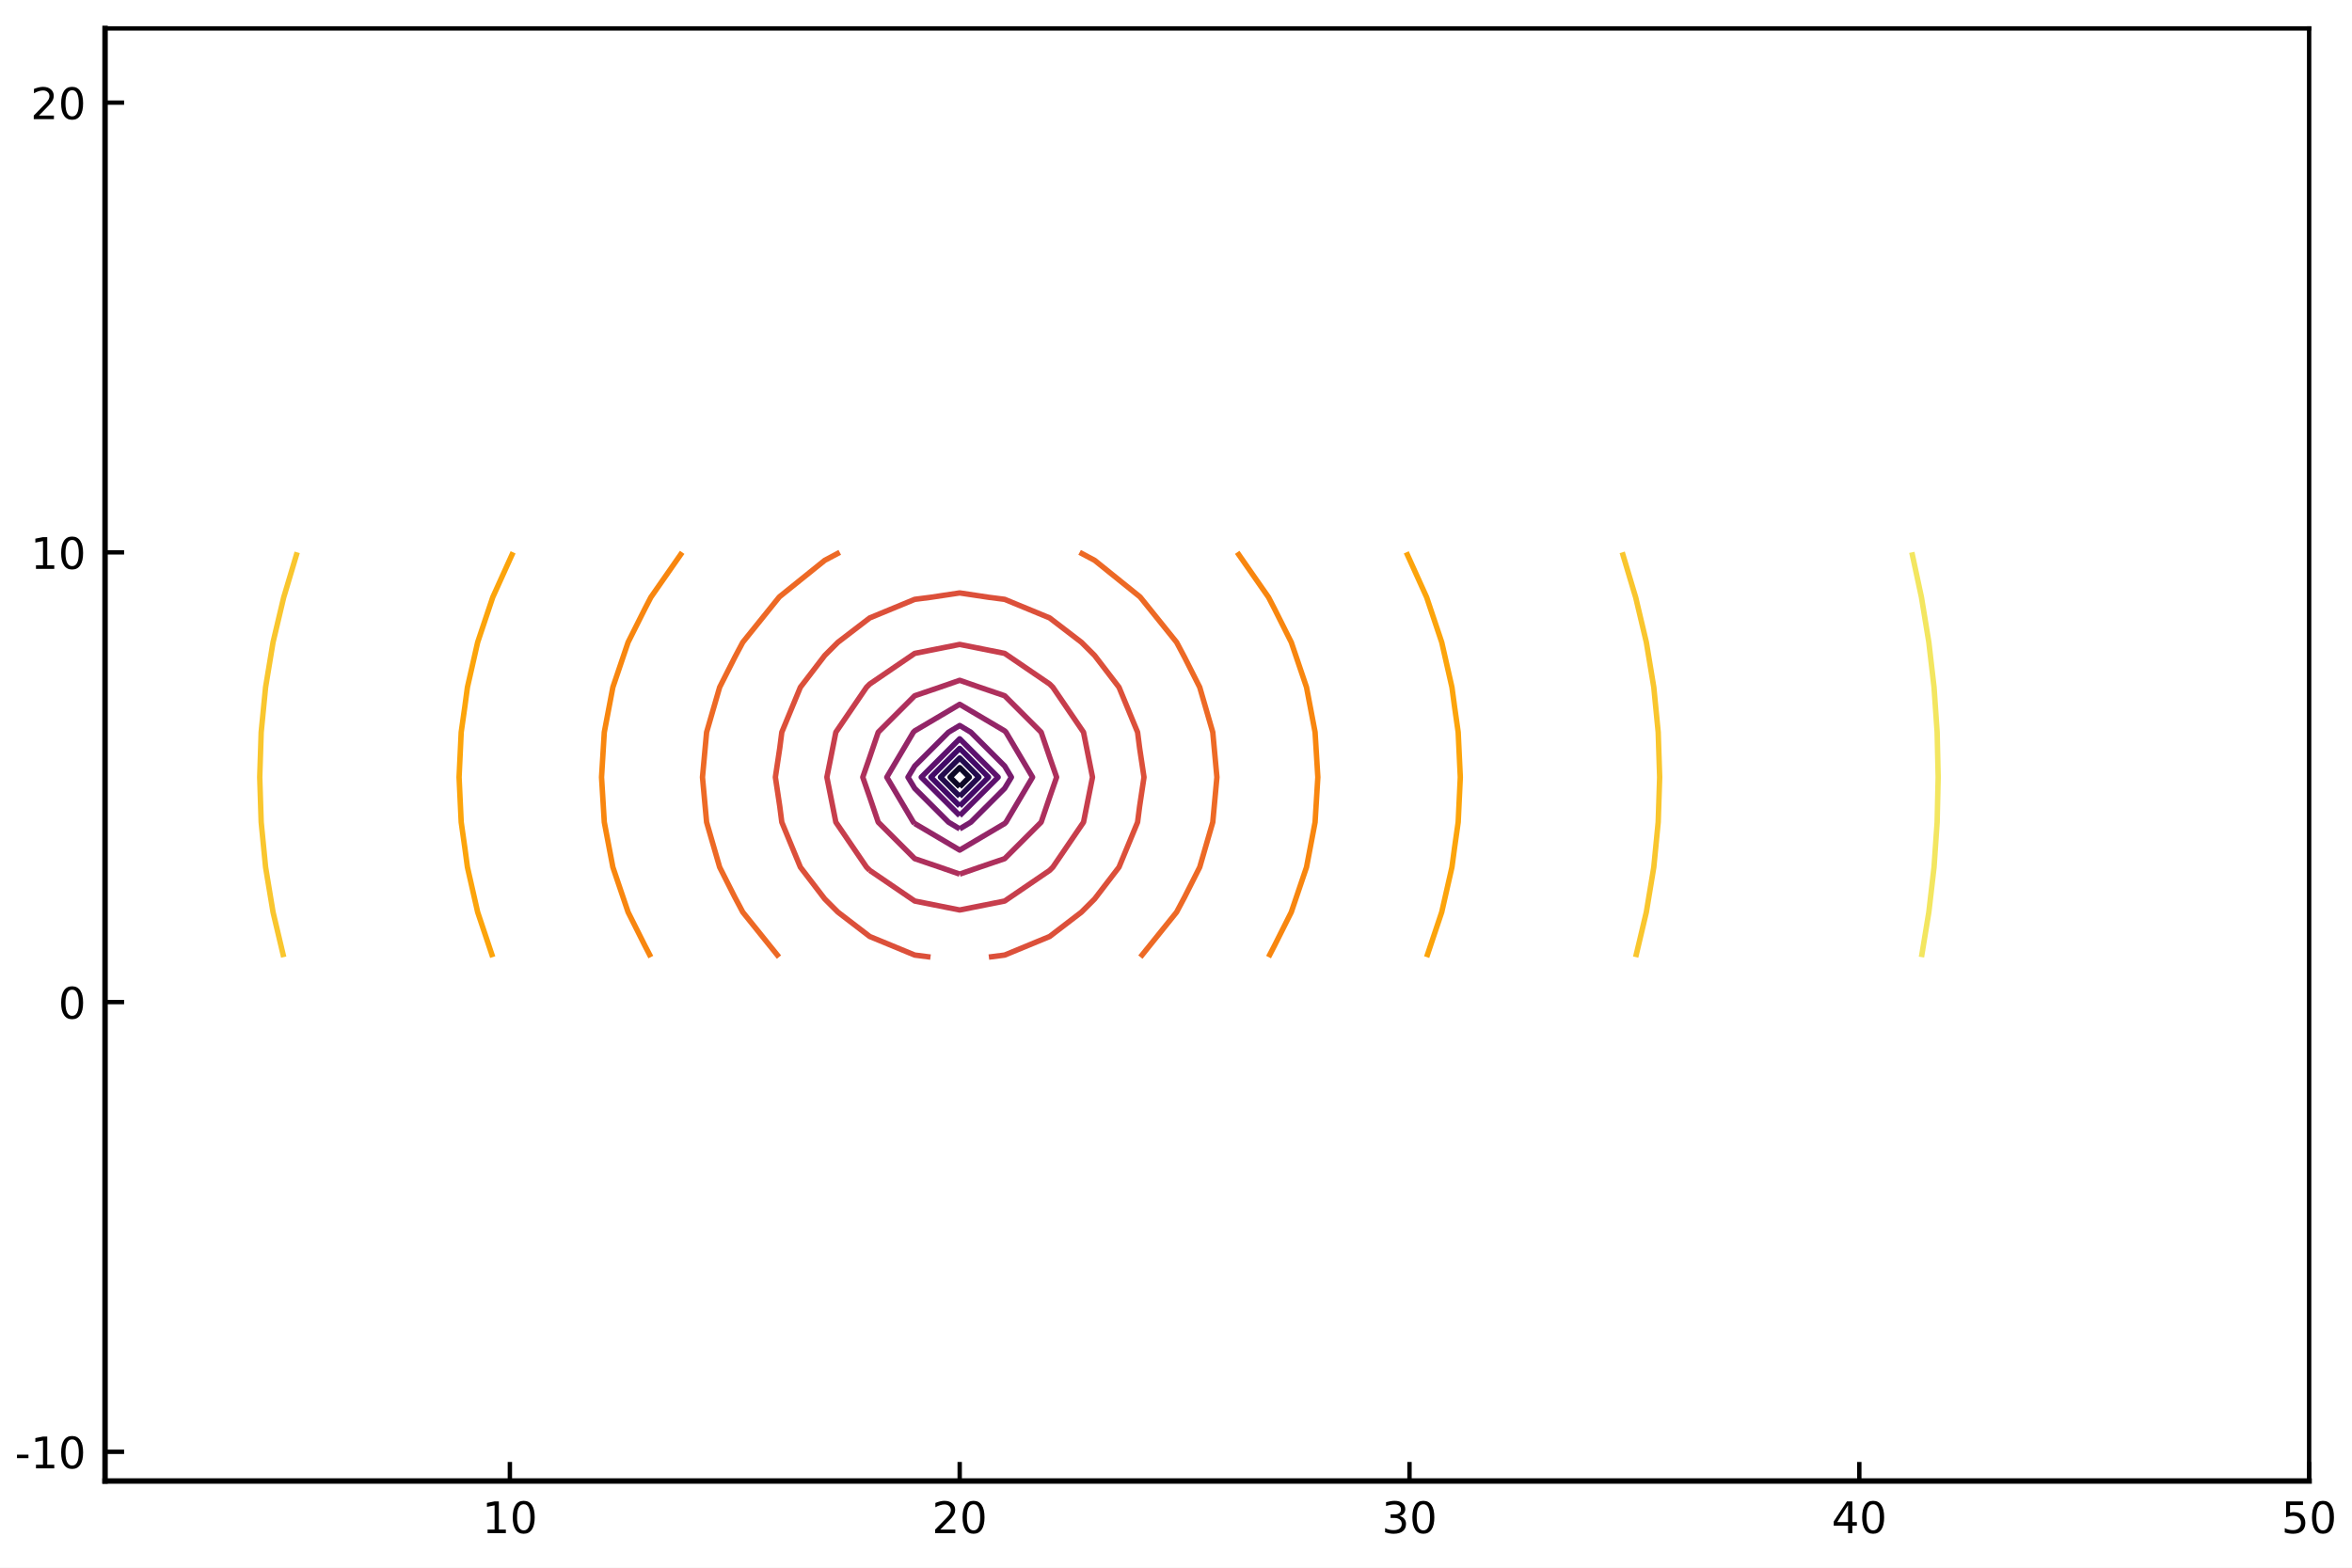
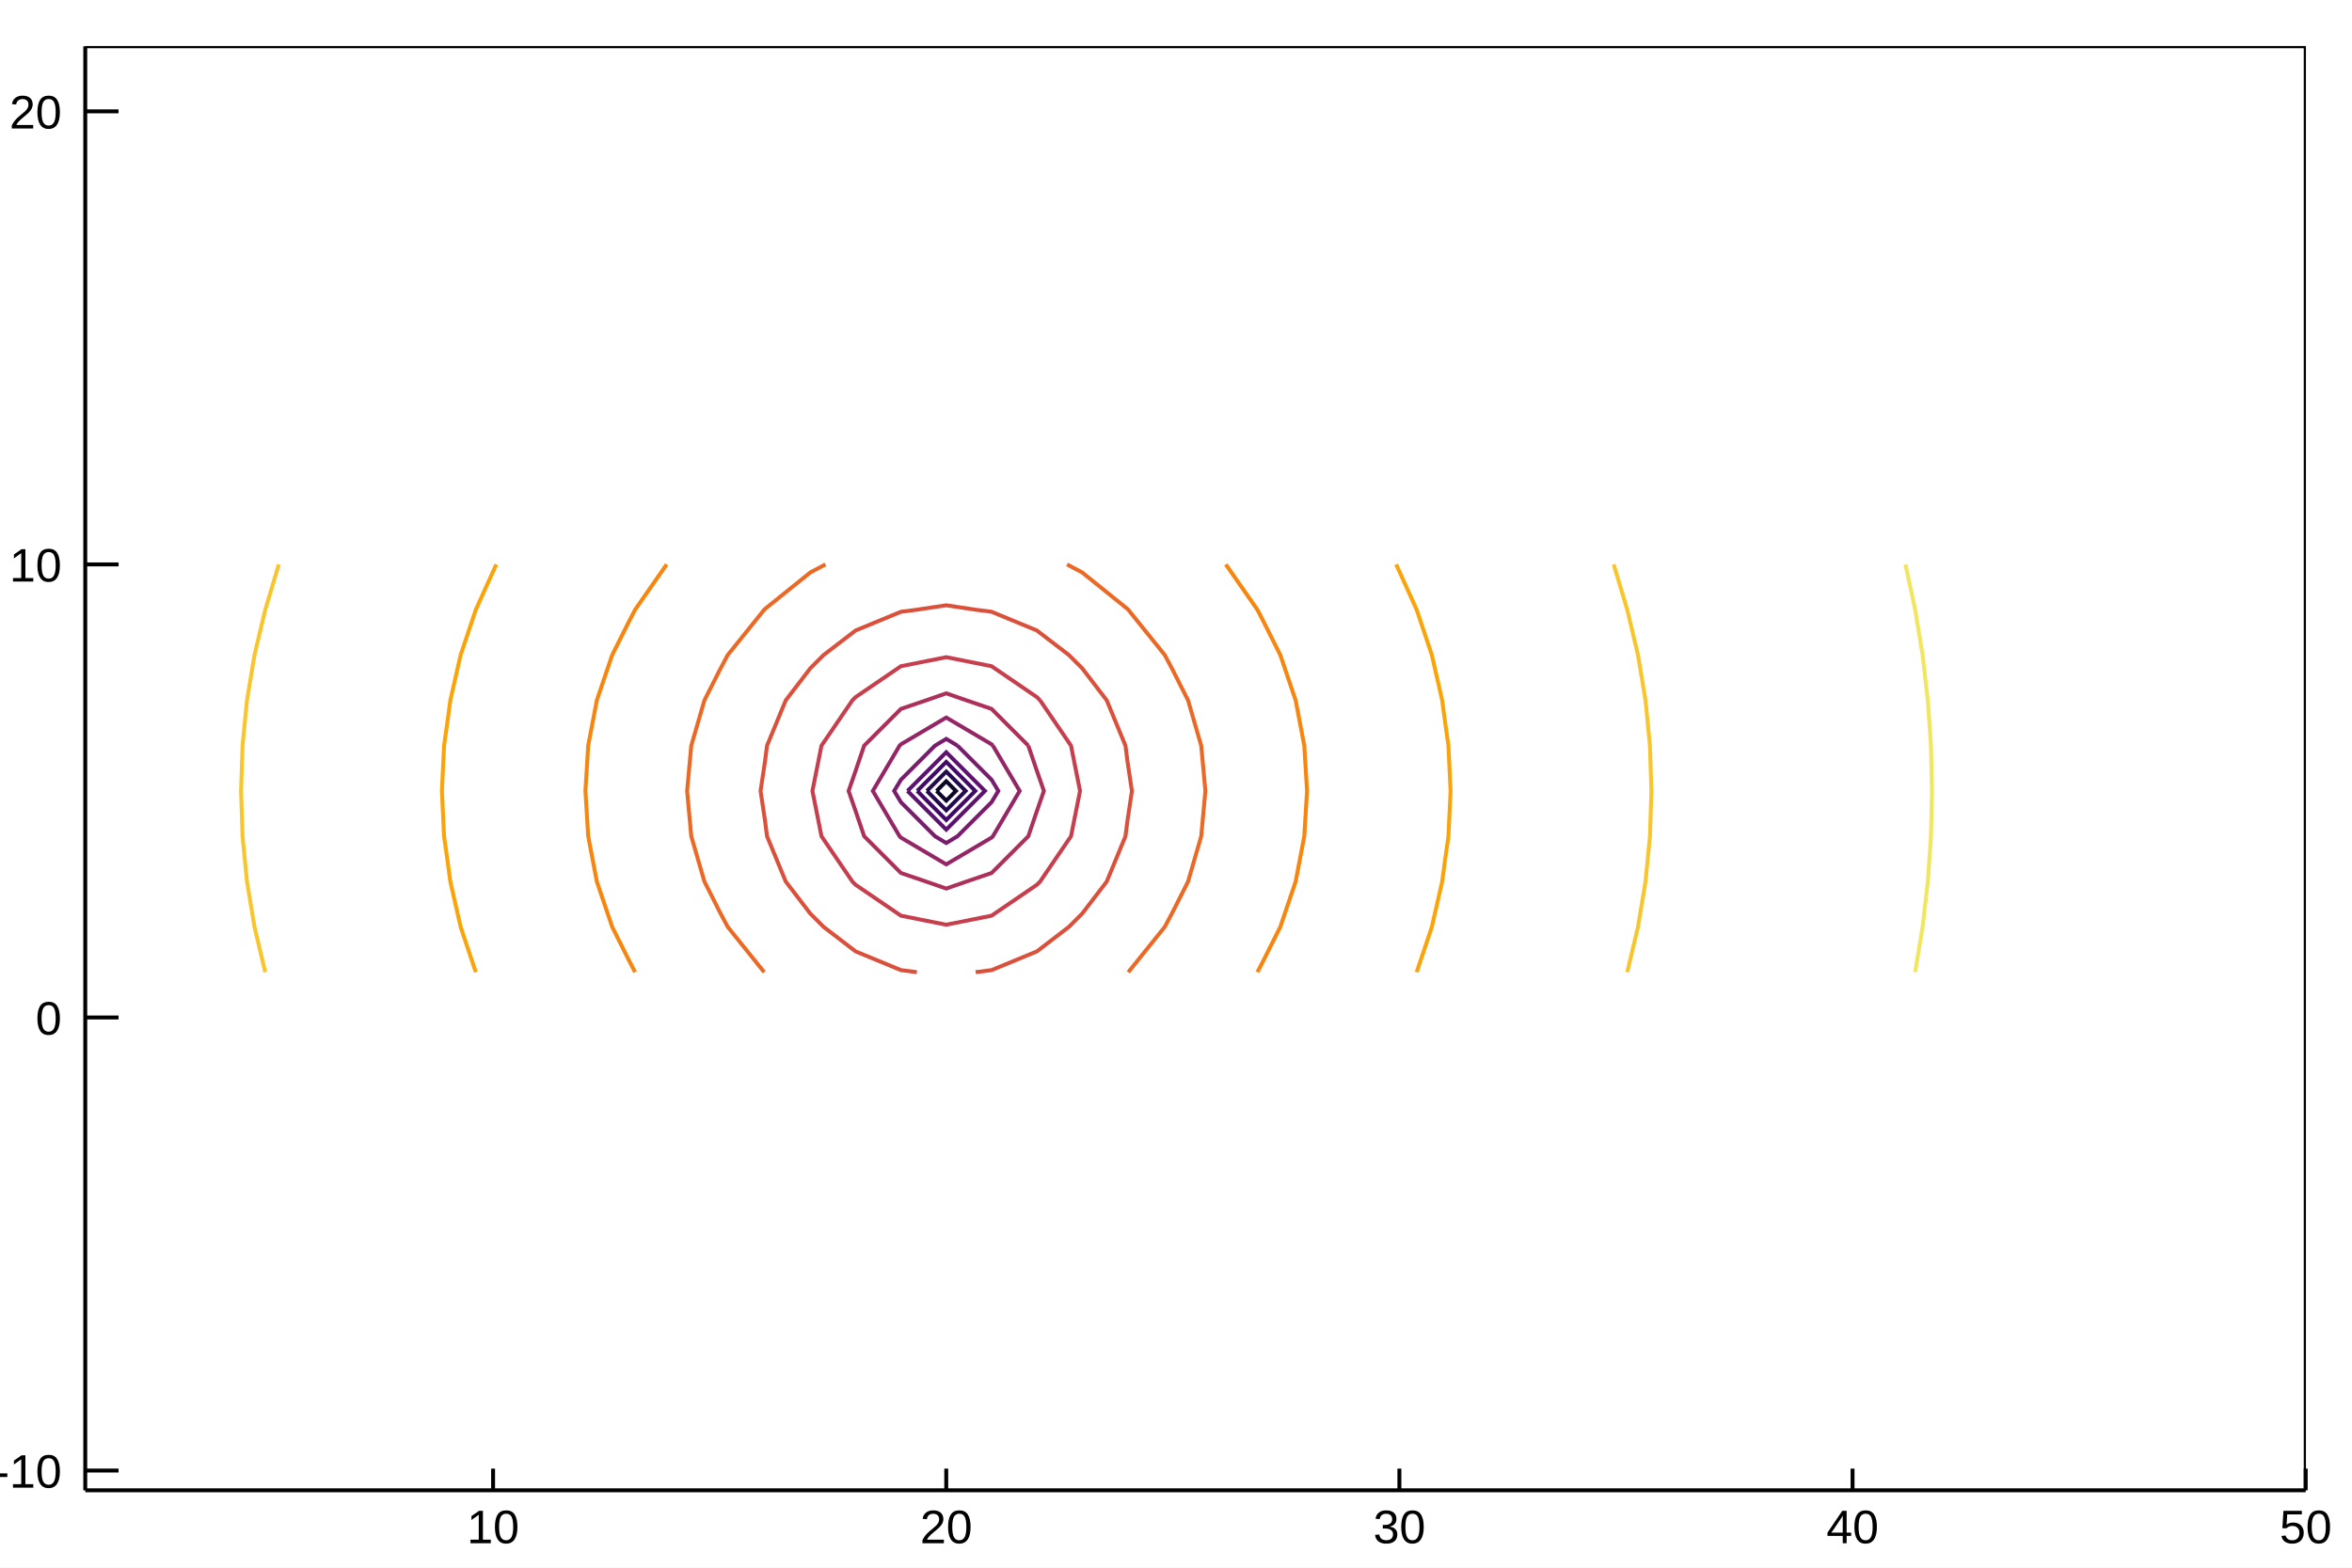
- <svg xmlns="http://www.w3.org/2000/svg" xmlns:xlink="http://www.w3.org/1999/xlink" height="288pt" version="1.1" viewBox="0 0 432 288" width="432pt">
+ <svg xmlns="http://www.w3.org/2000/svg" width="600" height="400" viewBox="0 0 2400 1600">
  <defs>
-     <style type="text/css">
- *{stroke-linecap:butt;stroke-linejoin:round;}
-   </style>
-   </defs>
-   <g id="figure_1">
-     <g id="patch_1">
-       <path d="M 0 288  L 432 288  L 432 0  L 0 0  z " style="fill:#ffffff;" />
-     </g>
-     <g id="axes_1">
-       <g id="patch_2">
-         <path d="M 19.295 272.076  L 424.125 272.076  L 424.125 5.224  L 19.295 5.224  z " style="fill:#ffffff;" />
-       </g>
-       <g id="LineCollection_1">
-         <path clip-path="url(#p4b6f241514)" d="M 176.27 142.781  " style="fill:none;stroke:#000004;" />
-       </g>
-       <g id="LineCollection_2">
-         <path clip-path="url(#p4b6f241514)" d="M 176.27 144.545  L 174.505 142.781  L 176.27 141.017  L 178.034 142.781  L 176.27 144.545  " style="fill:none;stroke:#0d0827;" />
-       </g>
-       <g id="LineCollection_3">
-         <path clip-path="url(#p4b6f241514)" d="M 176.27 146.31  L 172.741 142.781  L 176.27 139.252  L 179.799 142.781  L 176.27 146.31  " style="fill:none;stroke:#240c4e;" />
-       </g>
-       <g id="LineCollection_4">
-         <path clip-path="url(#p4b6f241514)" d="M 176.27 148.074  L 170.977 142.781  L 176.27 137.488  L 181.563 142.781  L 176.27 148.074  " style="fill:none;stroke:#420a67;" />
-       </g>
-       <g id="LineCollection_5">
-         <path clip-path="url(#p4b6f241514)" d="M 176.27 149.838  L 169.212 142.781  L 176.27 135.724  L 183.327 142.781  L 176.27 149.838  " style="fill:none;stroke:#5d126e;" />
-       </g>
-       <g id="LineCollection_6">
-         <path clip-path="url(#p4b6f241514)" d="M 176.27 152.277  L 174.221 151.043  L 168.008 144.83  L 166.773 142.781  L 168.008 140.732  L 174.221 134.519  L 176.27 133.284  L 178.319 134.519  L 184.532 140.732  L 185.766 142.781  L 184.532 144.83  L 178.319 151.043  L 176.27 152.277  " style="fill:none;stroke:#781c6d;" />
-       </g>
-       <g id="LineCollection_7">
-         <path clip-path="url(#p4b6f241514)" d="M 168.008 151.287  L 167.763 151.043  L 162.883 142.781  L 167.763 134.519  L 168.008 134.275  L 176.27 129.394  L 184.532 134.275  L 184.776 134.519  L 189.657 142.781  L 184.776 151.043  L 184.532 151.287  L 176.27 156.168  L 168.008 151.287  " style="fill:none;stroke:#942667;" />
-       </g>
-       <g id="LineCollection_8">
-         <path clip-path="url(#p4b6f241514)" d="M 176.27 160.582  L 172.594 159.305  L 168.008 157.745  L 161.306 151.043  L 159.746 146.457  L 158.469 142.781  L 159.746 139.105  L 161.306 134.519  L 168.008 127.817  L 172.594 126.257  L 176.27 124.98  L 179.946 126.257  L 184.532 127.817  L 191.233 134.519  L 192.794 139.105  L 194.07 142.781  L 192.794 146.457  L 191.233 151.043  L 184.532 157.745  L 179.946 159.305  L 176.27 160.582  " style="fill:none;stroke:#ae305c;" />
-       </g>
-       <g id="LineCollection_9">
-         <path clip-path="url(#p4b6f241514)" d="M 159.746 159.894  L 159.157 159.305  L 153.523 151.043  L 151.876 142.781  L 153.523 134.519  L 159.157 126.257  L 159.746 125.668  L 168.008 120.034  L 176.27 118.387  L 184.532 120.034  L 192.794 125.668  L 193.383 126.257  L 199.016 134.519  L 200.664 142.781  L 199.016 151.043  L 193.383 159.305  L 192.794 159.894  L 184.532 165.528  L 176.27 167.175  L 168.008 165.528  L 159.746 159.894  " style="fill:none;stroke:#c73e4c;" />
-       </g>
-       <g id="LineCollection_10">
-         <path clip-path="url(#p4b6f241514)" d="M 170.91 175.828  L 168.008 175.455  L 159.746 172.043  L 153.904 167.566  L 151.484 165.146  L 147.007 159.305  L 143.596 151.043  L 143.222 148.141  L 142.416 142.781  L 143.222 137.421  L 143.596 134.519  L 147.007 126.257  L 151.484 120.415  L 153.904 117.995  L 159.746 113.518  L 168.008 110.107  L 170.91 109.734  L 176.27 108.927  L 181.629 109.734  L 184.532 110.107  L 192.794 113.518  L 198.635 117.995  L 201.055 120.415  L 205.532 126.257  L 208.944 134.519  L 209.317 137.421  L 210.123 142.781  L 209.317 148.141  L 208.944 151.043  L 205.532 159.305  L 201.055 165.146  L 198.635 167.566  L 192.794 172.043  L 184.532 175.455  L 181.629 175.828  " style="fill:none;stroke:#dc503a;" />
-       </g>
-       <g id="LineCollection_11">
-         <path clip-path="url(#p4b6f241514)" d="M 143.08 175.828  L 136.427 167.566  L 134.961 164.808  L 132.18 159.305  L 129.784 151.043  L 129.026 142.781  L 129.784 134.519  L 132.18 126.257  L 134.961 120.754  L 136.427 117.995  L 143.08 109.734  L 143.222 109.591  L 151.484 102.938  L 154.243 101.472  " style="fill:none;stroke:#ed6925;" />
-         <path clip-path="url(#p4b6f241514)" d="M 198.297 101.472  L 201.055 102.938  L 209.317 109.591  L 209.46 109.734  L 216.113 117.995  L 217.579 120.754  L 220.359 126.257  L 222.755 134.519  L 223.514 142.781  L 222.755 151.043  L 220.359 159.305  L 217.579 164.808  L 216.113 167.566  L 209.46 175.828  " style="fill:none;stroke:#ed6925;" />
-       </g>
-       <g id="LineCollection_12">
-         <path clip-path="url(#p4b6f241514)" d="M 119.539 175.828  L 118.437 173.7  L 115.363 167.566  L 112.565 159.305  L 110.993 151.043  L 110.488 142.781  L 110.993 134.519  L 112.565 126.257  L 115.363 117.995  L 118.437 111.862  L 119.539 109.734  L 125.298 101.472  " style="fill:none;stroke:#f8860f;" />
-         <path clip-path="url(#p4b6f241514)" d="M 227.241 101.472  L 233.001 109.734  L 234.103 111.862  L 237.176 117.995  L 239.974 126.257  L 241.547 134.519  L 242.052 142.781  L 241.547 151.043  L 239.974 159.305  L 237.176 167.566  L 234.103 173.7  L 233.001 175.828  " style="fill:none;stroke:#f8860f;" />
-       </g>
-       <g id="LineCollection_13">
-         <path clip-path="url(#p4b6f241514)" d="M 90.5 175.828  L 87.733 167.566  L 85.854 159.305  L 85.389 155.824  L 84.71 151.043  L 84.32 142.781  L 84.71 134.519  L 85.389 129.738  L 85.854 126.257  L 87.733 117.995  L 90.5 109.734  L 93.651 102.764  L 94.241 101.472  " style="fill:none;stroke:#fca40b;" />
-         <path clip-path="url(#p4b6f241514)" d="M 258.298 101.472  L 258.888 102.764  L 262.04 109.734  L 264.807 117.995  L 266.685 126.257  L 267.15 129.738  L 267.83 134.519  L 268.22 142.781  L 267.83 151.043  L 267.15 155.824  L 266.685 159.305  L 264.807 167.566  L 262.04 175.828  " style="fill:none;stroke:#fca40b;" />
-       </g>
-       <g id="LineCollection_14">
-         <path clip-path="url(#p4b6f241514)" d="M 52.11 175.828  L 50.149 167.566  L 48.781 159.305  L 47.972 151.043  L 47.705 142.781  L 47.972 134.519  L 48.781 126.257  L 50.149 117.995  L 52.11 109.734  L 52.342 108.971  L 54.583 101.472  " style="fill:none;stroke:#f9c62e;" />
-         <path clip-path="url(#p4b6f241514)" d="M 297.957 101.472  L 300.198 108.971  L 300.43 109.734  L 302.39 117.995  L 303.759 126.257  L 304.567 134.519  L 304.835 142.781  L 304.567 151.043  L 303.759 159.305  L 302.39 167.566  L 300.43 175.828  " style="fill:none;stroke:#f9c62e;" />
-       </g>
-       <g id="LineCollection_15">
-         <path clip-path="url(#p4b6f241514)" d="M 351.152 101.472  L 352.923 109.734  L 354.277 117.995  L 355.233 126.257  L 355.801 134.519  L 355.99 142.781  L 355.801 151.043  L 355.233 159.305  L 354.277 167.566  L 352.923 175.828  " style="fill:none;stroke:#f3e660;" />
-       </g>
-       <g id="LineCollection_16" />
-       <g id="matplotlib.axis_1">
-         <g id="xtick_1">
-           <g id="line2d_1">
-             <defs>
-               <path d="M 0 0  L 0 -3.5  " id="m19384eeff6" style="stroke:#000000;stroke-width:0.8;" />
-             </defs>
-             <g>
-               <use style="stroke:#000000;stroke-width:0.8;" x="93.651" xlink:href="#m19384eeff6" y="272.076" />
-             </g>
-           </g>
-           <g id="text_1">
-             <defs>
-               <path d="M 12.406 8.297  L 28.516 8.297  L 28.516 63.922  L 10.984 60.406  L 10.984 69.391  L 28.422 72.906  L 38.281 72.906  L 38.281 8.297  L 54.391 8.297  L 54.391 0  L 12.406 0  z " id="DejaVuSans-49" />
-               <path d="M 31.781 66.406  Q 24.172 66.406 20.328 58.906  Q 16.5 51.422 16.5 36.375  Q 16.5 21.391 20.328 13.891  Q 24.172 6.391 31.781 6.391  Q 39.453 6.391 43.281 13.891  Q 47.125 21.391 47.125 36.375  Q 47.125 51.422 43.281 58.906  Q 39.453 66.406 31.781 66.406  z M 31.781 74.219  Q 44.047 74.219 50.516 64.516  Q 56.984 54.828 56.984 36.375  Q 56.984 17.969 50.516 8.266  Q 44.047 -1.422 31.781 -1.422  Q 19.531 -1.422 13.062 8.266  Q 6.594 17.969 6.594 36.375  Q 6.594 54.828 13.062 64.516  Q 19.531 74.219 31.781 74.219  z " id="DejaVuSans-48" />
-             </defs>
-             <g transform="translate(88.56131 281.6549)scale(0.08 -0.08)">
-               <use xlink:href="#DejaVuSans-49" />
-               <use x="63.623" xlink:href="#DejaVuSans-48" />
-             </g>
-           </g>
-         </g>
-         <g id="xtick_2">
-           <g id="line2d_2">
-             <g>
-               <use style="stroke:#000000;stroke-width:0.8;" x="176.27" xlink:href="#m19384eeff6" y="272.076" />
-             </g>
-           </g>
-           <g id="text_2">
-             <defs>
-               <path d="M 19.188 8.297  L 53.609 8.297  L 53.609 0  L 7.328 0  L 7.328 8.297  Q 12.938 14.109 22.625 23.891  Q 32.328 33.688 34.812 36.531  Q 39.547 41.844 41.422 45.531  Q 43.312 49.219 43.312 52.781  Q 43.312 58.594 39.234 62.25  Q 35.156 65.922 28.609 65.922  Q 23.969 65.922 18.812 64.312  Q 13.672 62.703 7.812 59.422  L 7.812 69.391  Q 13.766 71.781 18.938 73  Q 24.125 74.219 28.422 74.219  Q 39.75 74.219 46.484 68.547  Q 53.219 62.891 53.219 53.422  Q 53.219 48.922 51.531 44.891  Q 49.859 40.875 45.406 35.406  Q 44.188 33.984 37.641 27.219  Q 31.109 20.453 19.188 8.297  z " id="DejaVuSans-50" />
-             </defs>
-             <g transform="translate(171.1798 281.6549)scale(0.08 -0.08)">
-               <use xlink:href="#DejaVuSans-50" />
-               <use x="63.623" xlink:href="#DejaVuSans-48" />
-             </g>
-           </g>
-         </g>
-         <g id="xtick_3">
-           <g id="line2d_3">
-             <g>
-               <use style="stroke:#000000;stroke-width:0.8;" x="258.888" xlink:href="#m19384eeff6" y="272.076" />
-             </g>
-           </g>
-           <g id="text_3">
-             <defs>
-               <path d="M 40.578 39.312  Q 47.656 37.797 51.625 33  Q 55.609 28.219 55.609 21.188  Q 55.609 10.406 48.188 4.484  Q 40.766 -1.422 27.094 -1.422  Q 22.516 -1.422 17.656 -0.516  Q 12.797 0.391 7.625 2.203  L 7.625 11.719  Q 11.719 9.328 16.594 8.109  Q 21.484 6.891 26.812 6.891  Q 36.078 6.891 40.938 10.547  Q 45.797 14.203 45.797 21.188  Q 45.797 27.641 41.281 31.266  Q 36.766 34.906 28.719 34.906  L 20.219 34.906  L 20.219 43.016  L 29.109 43.016  Q 36.375 43.016 40.234 45.922  Q 44.094 48.828 44.094 54.297  Q 44.094 59.906 40.109 62.906  Q 36.141 65.922 28.719 65.922  Q 24.656 65.922 20.016 65.031  Q 15.375 64.156 9.812 62.312  L 9.812 71.094  Q 15.438 72.656 20.344 73.438  Q 25.25 74.219 29.594 74.219  Q 40.828 74.219 47.359 69.109  Q 53.906 64.016 53.906 55.328  Q 53.906 49.266 50.438 45.094  Q 46.969 40.922 40.578 39.312  z " id="DejaVuSans-51" />
-             </defs>
-             <g transform="translate(253.7983 281.6549)scale(0.08 -0.08)">
-               <use xlink:href="#DejaVuSans-51" />
-               <use x="63.623" xlink:href="#DejaVuSans-48" />
-             </g>
-           </g>
-         </g>
-         <g id="xtick_4">
-           <g id="line2d_4">
-             <g>
-               <use style="stroke:#000000;stroke-width:0.8;" x="341.507" xlink:href="#m19384eeff6" y="272.076" />
-             </g>
-           </g>
-           <g id="text_4">
-             <defs>
-               <path d="M 37.797 64.312  L 12.891 25.391  L 37.797 25.391  z M 35.203 72.906  L 47.609 72.906  L 47.609 25.391  L 58.016 25.391  L 58.016 17.188  L 47.609 17.188  L 47.609 0  L 37.797 0  L 37.797 17.188  L 4.891 17.188  L 4.891 26.703  z " id="DejaVuSans-52" />
-             </defs>
-             <g transform="translate(336.4168 281.6549)scale(0.08 -0.08)">
-               <use xlink:href="#DejaVuSans-52" />
-               <use x="63.623" xlink:href="#DejaVuSans-48" />
-             </g>
-           </g>
-         </g>
-         <g id="xtick_5">
-           <g id="line2d_5">
-             <g>
-               <use style="stroke:#000000;stroke-width:0.8;" x="424.125" xlink:href="#m19384eeff6" y="272.076" />
-             </g>
-           </g>
-           <g id="text_5">
-             <defs>
-               <path d="M 10.797 72.906  L 49.516 72.906  L 49.516 64.594  L 19.828 64.594  L 19.828 46.734  Q 21.969 47.469 24.109 47.828  Q 26.266 48.188 28.422 48.188  Q 40.625 48.188 47.75 41.5  Q 54.891 34.812 54.891 23.391  Q 54.891 11.625 47.562 5.094  Q 40.234 -1.422 26.906 -1.422  Q 22.312 -1.422 17.547 -0.641  Q 12.797 0.141 7.719 1.703  L 7.719 11.625  Q 12.109 9.234 16.797 8.062  Q 21.484 6.891 26.703 6.891  Q 35.156 6.891 40.078 11.328  Q 45.016 15.766 45.016 23.391  Q 45.016 31 40.078 35.438  Q 35.156 39.891 26.703 39.891  Q 22.75 39.891 18.812 39.016  Q 14.891 38.141 10.797 36.281  z " id="DejaVuSans-53" />
-             </defs>
-             <g transform="translate(419.0354 281.6549)scale(0.08 -0.08)">
-               <use xlink:href="#DejaVuSans-53" />
-               <use x="63.623" xlink:href="#DejaVuSans-48" />
-             </g>
-           </g>
-         </g>
-       </g>
-       <g id="matplotlib.axis_2">
-         <g id="ytick_1">
-           <g id="line2d_6">
-             <defs>
-               <path d="M 0 0  L 3.5 0  " id="m74ef3a760d" style="stroke:#000000;stroke-width:0.8;" />
-             </defs>
-             <g>
-               <use style="stroke:#000000;stroke-width:0.8;" x="19.295" xlink:href="#m74ef3a760d" y="266.709" />
-             </g>
-           </g>
-           <g id="text_6">
-             <defs>
-               <path d="M 4.891 31.391  L 31.203 31.391  L 31.203 23.391  L 4.891 23.391  z " id="DejaVuSans-45" />
-             </defs>
-             <g transform="translate(2.728396 269.7481)scale(0.08 -0.08)">
-               <use xlink:href="#DejaVuSans-45" />
-               <use x="36.084" xlink:href="#DejaVuSans-49" />
-               <use x="99.707" xlink:href="#DejaVuSans-48" />
-             </g>
-           </g>
-         </g>
-         <g id="ytick_2">
-           <g id="line2d_7">
-             <g>
-               <use style="stroke:#000000;stroke-width:0.8;" x="19.295" xlink:href="#m74ef3a760d" y="184.09" />
-             </g>
-           </g>
-           <g id="text_7">
-             <g transform="translate(10.70465 187.1296)scale(0.08 -0.08)">
-               <use xlink:href="#DejaVuSans-48" />
-             </g>
-           </g>
-         </g>
-         <g id="ytick_3">
-           <g id="line2d_8">
-             <g>
-               <use style="stroke:#000000;stroke-width:0.8;" x="19.295" xlink:href="#m74ef3a760d" y="101.472" />
-             </g>
-           </g>
-           <g id="text_8">
-             <g transform="translate(5.614646 104.511)scale(0.08 -0.08)">
-               <use xlink:href="#DejaVuSans-49" />
-               <use x="63.623" xlink:href="#DejaVuSans-48" />
-             </g>
-           </g>
-         </g>
-         <g id="ytick_4">
-           <g id="line2d_9">
-             <g>
-               <use style="stroke:#000000;stroke-width:0.8;" x="19.295" xlink:href="#m74ef3a760d" y="18.853" />
-             </g>
-           </g>
-           <g id="text_9">
-             <g transform="translate(5.614646 21.89253)scale(0.08 -0.08)">
-               <use xlink:href="#DejaVuSans-50" />
-               <use x="63.623" xlink:href="#DejaVuSans-48" />
-             </g>
-           </g>
-         </g>
-       </g>
-       <g id="patch_3">
-         <path d="M 19.295 272.076  L 19.295 5.224  " style="fill:none;stroke:#000000;stroke-linecap:square;stroke-linejoin:miter;" />
-       </g>
-       <g id="patch_4">
-         <path d="M 424.125 272.076  L 424.125 5.224  " style="fill:none;stroke:#000000;stroke-linecap:square;stroke-linejoin:miter;stroke-width:0.8;" />
-       </g>
-       <g id="patch_5">
-         <path d="M 19.295 272.076  L 424.125 272.076  " style="fill:none;stroke:#000000;stroke-linecap:square;stroke-linejoin:miter;" />
-       </g>
-       <g id="patch_6">
-         <path d="M 19.295 5.224  L 424.125 5.224  " style="fill:none;stroke:#000000;stroke-linecap:square;stroke-linejoin:miter;stroke-width:0.8;" />
-       </g>
-     </g>
-   </g>
-   <defs>
-     <clipPath id="p4b6f241514">
-       <rect height="266.852" width="404.831" x="19.295" y="5.224" />
+     <clipPath id="clip3600">
+       <rect x="0" y="0" width="2400" height="1600" />
    </clipPath>
  </defs>
+   <path clip-path="url(#clip3600)" d=" M0 1600 L2400 1600 L2400 0 L0 0  Z   " fill="#ffffff" fill-rule="evenodd" fill-opacity="1" />
+   <defs>
+     <clipPath id="clip3601">
+       <rect x="480" y="0" width="1681" height="1600" />
+     </clipPath>
+   </defs>
+   <path clip-path="url(#clip3600)" d=" M86.992 1521.01 L2352.76 1521.01 L2352.76 47.244 L86.992 47.244  Z   " fill="#ffffff" fill-rule="evenodd" fill-opacity="1" />
+   <defs>
+     <clipPath id="clip3602">
+       <rect x="86" y="47" width="2267" height="1475" />
+     </clipPath>
+   </defs>
+   <polyline clip-path="url(#clip3600)" style="stroke:#000000; stroke-width:4; stroke-opacity:1; fill:none" points="   86.992,1521.01 2352.76,1521.01    " />
+   <polyline clip-path="url(#clip3600)" style="stroke:#000000; stroke-width:4; stroke-opacity:1; fill:none" points="   86.992,1521.01 86.992,47.244    " />
+   <polyline clip-path="url(#clip3600)" style="stroke:#000000; stroke-width:4; stroke-opacity:1; fill:none" points="   503.153,1521.01 503.153,1498.9    " />
+   <polyline clip-path="url(#clip3600)" style="stroke:#000000; stroke-width:4; stroke-opacity:1; fill:none" points="   965.554,1521.01 965.554,1498.9    " />
+   <polyline clip-path="url(#clip3600)" style="stroke:#000000; stroke-width:4; stroke-opacity:1; fill:none" points="   1427.95,1521.01 1427.95,1498.9    " />
+   <polyline clip-path="url(#clip3600)" style="stroke:#000000; stroke-width:4; stroke-opacity:1; fill:none" points="   1890.36,1521.01 1890.36,1498.9    " />
+   <polyline clip-path="url(#clip3600)" style="stroke:#000000; stroke-width:4; stroke-opacity:1; fill:none" points="   2352.76,1521.01 2352.76,1498.9    " />
+   <polyline clip-path="url(#clip3600)" style="stroke:#000000; stroke-width:4; stroke-opacity:1; fill:none" points="   86.992,1500.85 120.979,1500.85    " />
+   <polyline clip-path="url(#clip3600)" style="stroke:#000000; stroke-width:4; stroke-opacity:1; fill:none" points="   86.992,1038.45 120.979,1038.45    " />
+   <polyline clip-path="url(#clip3600)" style="stroke:#000000; stroke-width:4; stroke-opacity:1; fill:none" points="   86.992,576.046 120.979,576.046    " />
+   <polyline clip-path="url(#clip3600)" style="stroke:#000000; stroke-width:4; stroke-opacity:1; fill:none" points="   86.992,113.645 120.979,113.645    " />
+   <g clip-path="url(#clip3600)">
+     <text style="fill:#000000; fill-opacity:1; font-family:Arial,Helvetica Neue,Helvetica,sans-serif; font-size:48px; text-anchor:middle;" transform="rotate(0, 503.153, 1575.01)" x="503.153" y="1575.01">10</text>
+   </g>
+   <g clip-path="url(#clip3600)">
+     <text style="fill:#000000; fill-opacity:1; font-family:Arial,Helvetica Neue,Helvetica,sans-serif; font-size:48px; text-anchor:middle;" transform="rotate(0, 965.554, 1575.01)" x="965.554" y="1575.01">20</text>
+   </g>
+   <g clip-path="url(#clip3600)">
+     <text style="fill:#000000; fill-opacity:1; font-family:Arial,Helvetica Neue,Helvetica,sans-serif; font-size:48px; text-anchor:middle;" transform="rotate(0, 1427.95, 1575.01)" x="1427.95" y="1575.01">30</text>
+   </g>
+   <g clip-path="url(#clip3600)">
+     <text style="fill:#000000; fill-opacity:1; font-family:Arial,Helvetica Neue,Helvetica,sans-serif; font-size:48px; text-anchor:middle;" transform="rotate(0, 1890.36, 1575.01)" x="1890.36" y="1575.01">40</text>
+   </g>
+   <g clip-path="url(#clip3600)">
+     <text style="fill:#000000; fill-opacity:1; font-family:Arial,Helvetica Neue,Helvetica,sans-serif; font-size:48px; text-anchor:middle;" transform="rotate(0, 2352.76, 1575.01)" x="2352.76" y="1575.01">50</text>
+   </g>
+   <g clip-path="url(#clip3600)">
+     <text style="fill:#000000; fill-opacity:1; font-family:Arial,Helvetica Neue,Helvetica,sans-serif; font-size:48px; text-anchor:end;" transform="rotate(0, 62.9921, 1518.35)" x="62.992" y="1518.35">-10</text>
+   </g>
+   <g clip-path="url(#clip3600)">
+     <text style="fill:#000000; fill-opacity:1; font-family:Arial,Helvetica Neue,Helvetica,sans-serif; font-size:48px; text-anchor:end;" transform="rotate(0, 62.9921, 1055.95)" x="62.992" y="1055.95">0</text>
+   </g>
+   <g clip-path="url(#clip3600)">
+     <text style="fill:#000000; fill-opacity:1; font-family:Arial,Helvetica Neue,Helvetica,sans-serif; font-size:48px; text-anchor:end;" transform="rotate(0, 62.9921, 593.546)" x="62.992" y="593.546">10</text>
+   </g>
+   <g clip-path="url(#clip3600)">
+     <text style="fill:#000000; fill-opacity:1; font-family:Arial,Helvetica Neue,Helvetica,sans-serif; font-size:48px; text-anchor:end;" transform="rotate(0, 62.9921, 131.145)" x="62.992" y="131.145">20</text>
+   </g>
+   <polyline clip-path="url(#clip3602)" style="stroke:#000000; stroke-width:4; stroke-opacity:1; fill:none" points="   86.992,47.244 2352.76,47.244    " />
+   <polyline clip-path="url(#clip3602)" style="stroke:#000000; stroke-width:4; stroke-opacity:1; fill:none" points="   2352.76,1521.01 2352.76,47.244    " />
+   <polyline clip-path="url(#clip3602)" style="stroke:#f9c52d; stroke-width:4; stroke-opacity:1; fill:none" points="   270.654,992.206 259.679,945.966 252.019,899.726 247.496,853.486 246,807.246 247.496,761.006 252.019,714.766 259.679,668.526 270.654,622.286 271.952,618.018    284.493,576.046    " />
+   <polyline clip-path="url(#clip3602)" style="stroke:#fba40a; stroke-width:4; stroke-opacity:1; fill:none" points="   506.456,576.046 503.153,583.277 485.515,622.286 470.029,668.526 459.514,714.766 456.913,734.248 453.109,761.006 450.926,807.246 453.109,853.486 456.913,880.244    459.514,899.726 470.029,945.966 485.515,992.206    " />
+   <polyline clip-path="url(#clip3602)" style="stroke:#f7850e; stroke-width:4; stroke-opacity:1; fill:none" points="   648.04,992.206 641.873,980.296 624.67,945.966 609.011,899.726 600.21,853.486 597.382,807.246 600.21,761.006 609.011,714.766 624.67,668.526 641.873,634.196    648.04,622.286 680.274,576.046    " />
+   <polyline clip-path="url(#clip3602)" style="stroke:#ec6925; stroke-width:4; stroke-opacity:1; fill:none" points="   842.274,576.046 826.833,584.252 780.593,621.487 779.795,622.286 742.56,668.526 734.353,683.966 718.793,714.766 705.382,761.006 701.138,807.246 705.382,853.486    718.793,899.726 734.353,930.526 742.56,945.966 779.795,992.206    " />
+   <polyline clip-path="url(#clip3602)" style="stroke:#db503a; stroke-width:4; stroke-opacity:1; fill:none" points="   935.557,992.206 919.314,990.118 873.073,971.023 840.378,945.966 826.833,932.422 801.777,899.726 782.681,853.486 780.593,837.243 776.081,807.246 780.593,777.249    782.681,761.006 801.777,714.766 826.833,682.07 840.378,668.526 873.073,643.47 919.314,624.374 935.557,622.286 965.554,617.773 995.55,622.286 1011.79,624.374    1058.03,643.47 1090.73,668.526 1104.27,682.07 1129.33,714.766 1148.43,761.006 1150.51,777.249 1155.03,807.246 1150.51,837.243 1148.43,853.486 1129.33,899.726    1104.27,932.422 1090.73,945.966 1058.03,971.023 1011.79,990.118 995.55,992.206    " />
+   <polyline clip-path="url(#clip3602)" style="stroke:#ec6925; stroke-width:4; stroke-opacity:1; fill:none" points="   1151.31,992.206 1188.55,945.966 1196.75,930.526 1212.31,899.726 1225.72,853.486 1229.97,807.246 1225.72,761.006 1212.31,714.766 1196.75,683.966 1188.55,668.526    1151.31,622.286 1150.51,621.487 1104.27,584.252 1088.83,576.046    " />
+   <polyline clip-path="url(#clip3602)" style="stroke:#f7850e; stroke-width:4; stroke-opacity:1; fill:none" points="   1250.83,576.046 1283.07,622.286 1289.23,634.196 1306.44,668.526 1322.1,714.766 1330.9,761.006 1333.72,807.246 1330.9,853.486 1322.1,899.726 1306.44,945.966    1289.23,980.296 1283.07,992.206    " />
+   <polyline clip-path="url(#clip3602)" style="stroke:#fba40a; stroke-width:4; stroke-opacity:1; fill:none" points="   1445.59,992.206 1461.08,945.966 1471.59,899.726 1474.19,880.244 1478,853.486 1480.18,807.246 1478,761.006 1474.19,734.248 1471.59,714.766 1461.08,668.526    1445.59,622.286 1427.95,583.277 1424.65,576.046    " />
+   <polyline clip-path="url(#clip3602)" style="stroke:#f9c52d; stroke-width:4; stroke-opacity:1; fill:none" points="   1646.61,576.046 1659.15,618.018 1660.45,622.286 1671.43,668.526 1679.09,714.766 1683.61,761.006 1685.11,807.246 1683.61,853.486 1679.09,899.726 1671.43,945.966    1660.45,992.206    " />
+   <polyline clip-path="url(#clip3602)" style="stroke:#f2e55f; stroke-width:4; stroke-opacity:1; fill:none" points="   1954.25,992.206 1961.83,945.966 1967.18,899.726 1970.36,853.486 1971.41,807.246 1970.36,761.006 1967.18,714.766 1961.83,668.526 1954.25,622.286 1944.34,576.046       " />
+   <polyline clip-path="url(#clip3602)" style="stroke:#c73e4c; stroke-width:4; stroke-opacity:1; fill:none" points="   1061.33,714.766 1092.86,761.006 1102.08,807.246 1092.86,853.486 1061.33,899.726 1058.03,903.025 1011.79,934.555 965.554,943.774 919.314,934.555 873.073,903.025    869.775,899.726 838.245,853.486 829.026,807.246 838.245,761.006 869.775,714.766 873.073,711.467 919.314,679.937 965.554,670.718 1011.79,679.937 1058.03,711.467    1061.33,714.766    " />
+   <polyline clip-path="url(#clip3602)" style="stroke:#942666; stroke-width:4; stroke-opacity:1; fill:none" points="   1013.16,761.006 1040.48,807.246 1013.16,853.486 1011.79,854.855 965.554,882.17 919.314,854.855 917.945,853.486 890.63,807.246 917.945,761.006 919.314,759.637    965.554,732.322 1011.79,759.637 1013.16,761.006    " />
+   <polyline clip-path="url(#clip3602)" style="stroke:#ad305b; stroke-width:4; stroke-opacity:1; fill:none" points="   1049.3,761.006 1058.03,786.672 1065.18,807.246 1058.03,827.82 1049.3,853.486 1011.79,890.995 986.128,899.726 965.554,906.873 944.979,899.726 919.314,890.995    881.805,853.486 873.073,827.82 865.926,807.246 873.073,786.672 881.805,761.006 919.314,723.498 944.979,714.766 965.554,707.619 986.128,714.766 1011.79,723.498    1049.3,761.006    " />
+   <polyline clip-path="url(#clip3602)" style="stroke:#781c6d; stroke-width:4; stroke-opacity:1; fill:none" points="   977.023,761.006 1011.79,795.777 1018.7,807.246 1011.79,818.715 977.023,853.486 965.554,860.396 954.084,853.486 919.314,818.715 912.404,807.246 919.314,795.777    954.084,761.006 965.554,754.096 977.023,761.006    " />
+   <polyline clip-path="url(#clip3602)" style="stroke:#0c0727; stroke-width:4; stroke-opacity:1; fill:none" points="   955.679,807.246 965.554,817.121 975.428,807.246 965.554,797.371 955.679,807.246    " />
+   <polyline clip-path="url(#clip3602)" style="stroke:#240b4e; stroke-width:4; stroke-opacity:1; fill:none" points="   945.804,807.246 965.554,826.996 985.303,807.246 965.554,787.496 945.804,807.246    " />
+   <polyline clip-path="url(#clip3602)" style="stroke:#420a67; stroke-width:4; stroke-opacity:1; fill:none" points="   935.929,807.246 965.554,836.87 995.178,807.246 965.554,777.622 935.929,807.246    " />
+   <polyline clip-path="url(#clip3602)" style="stroke:#5d126d; stroke-width:4; stroke-opacity:1; fill:none" points="   926.054,807.246 965.554,846.745 1005.05,807.246 965.554,767.747 926.054,807.246    " />
</svg>
